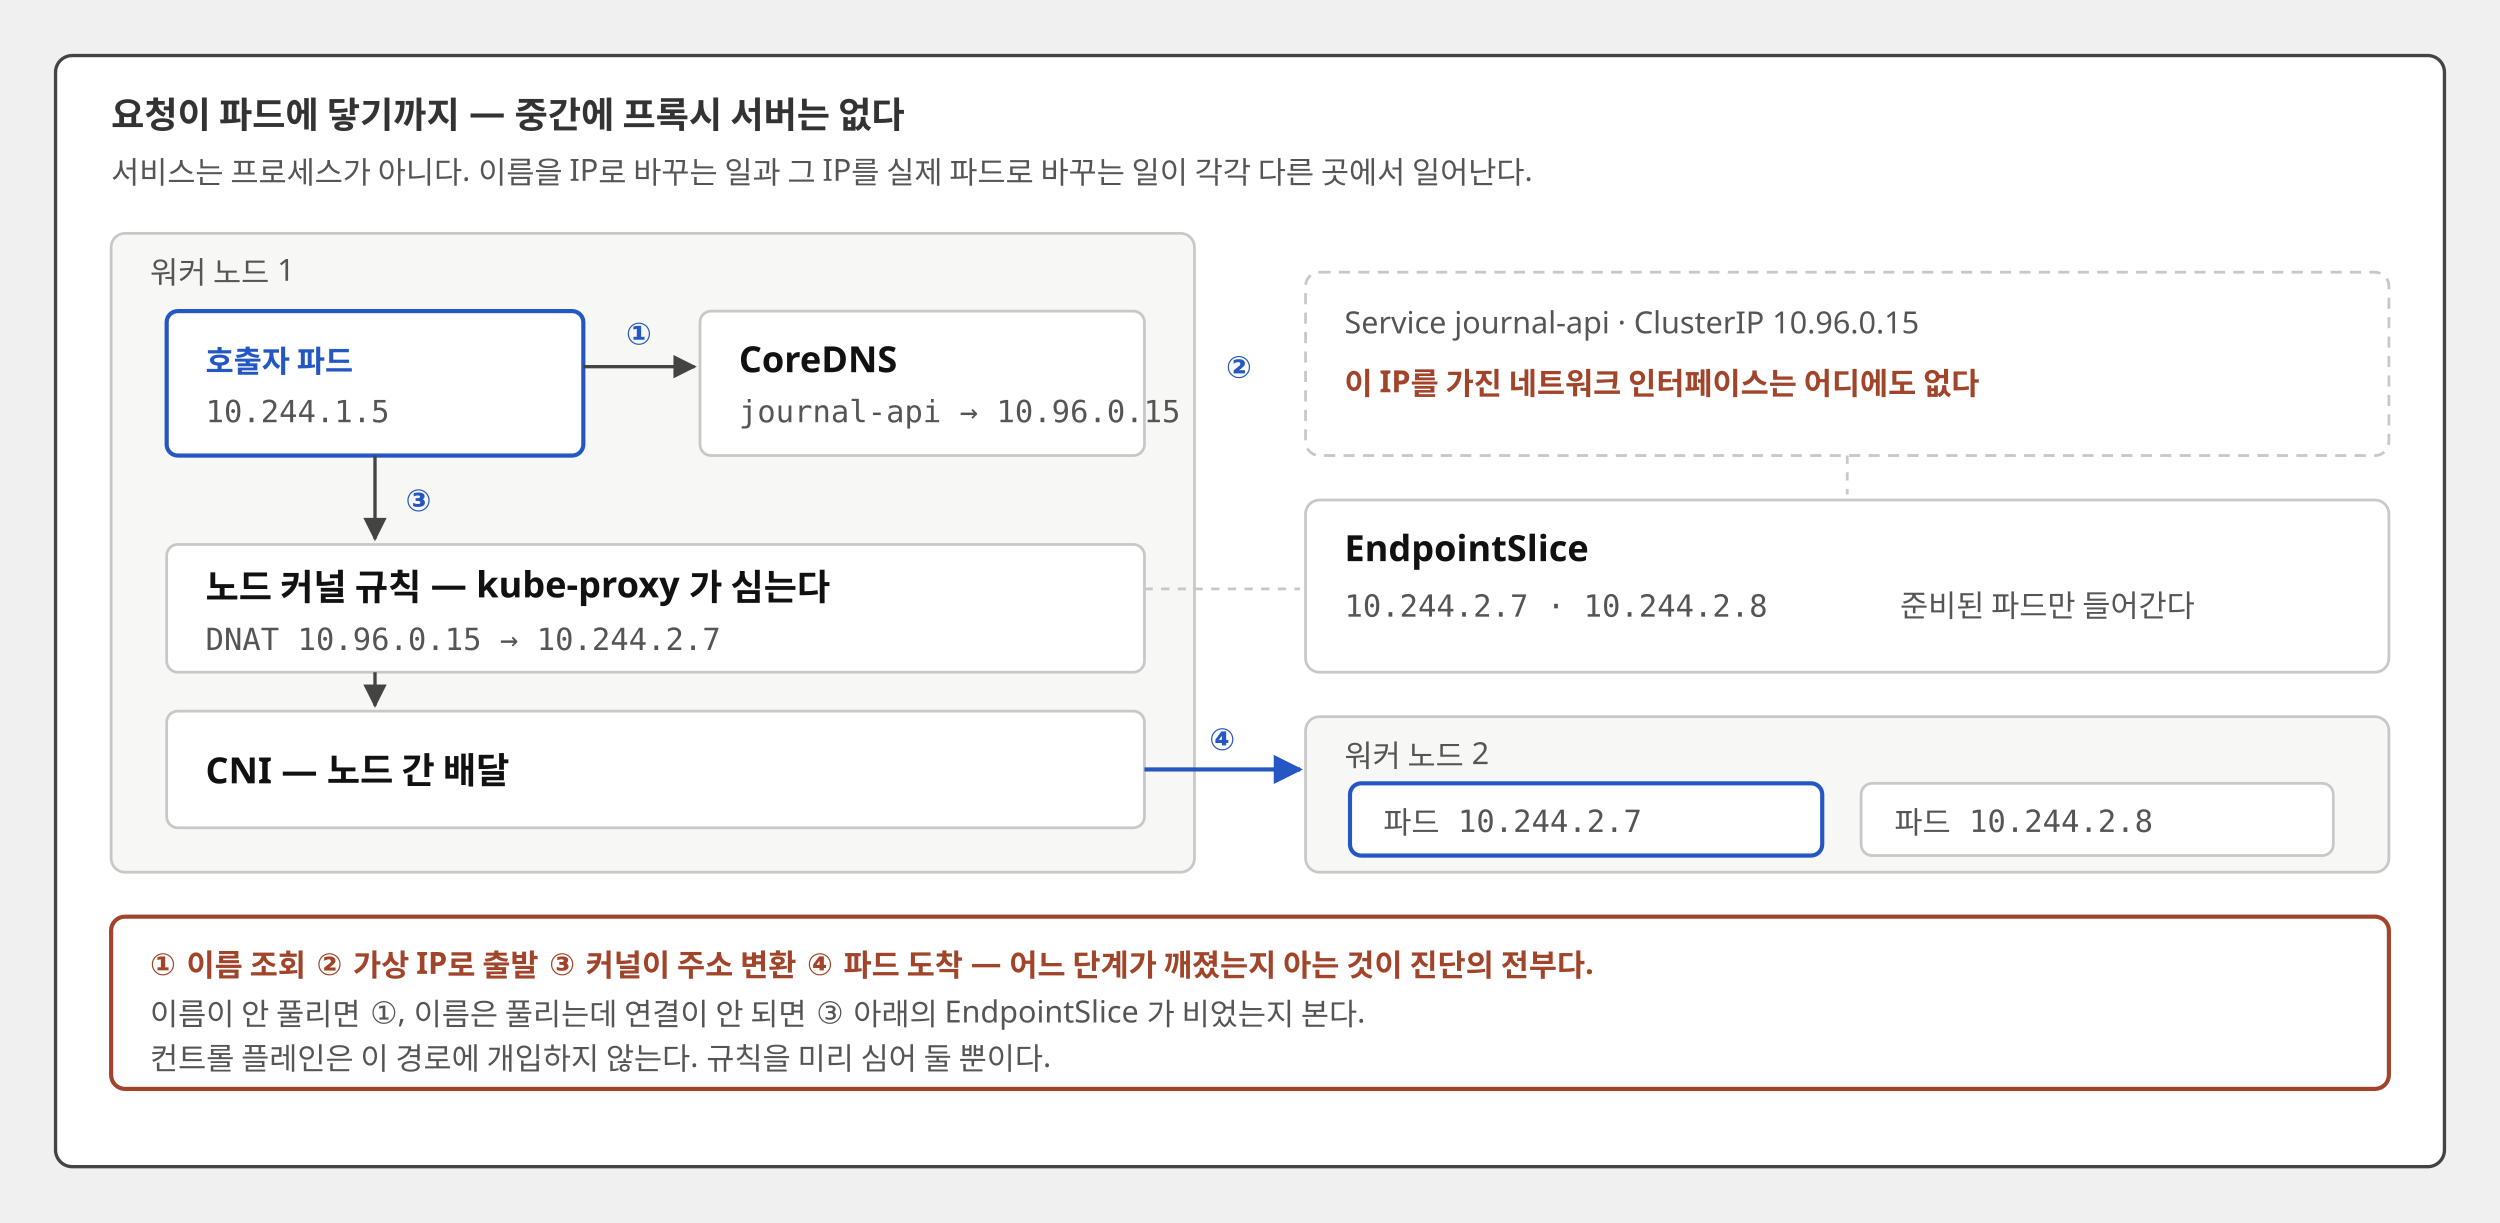
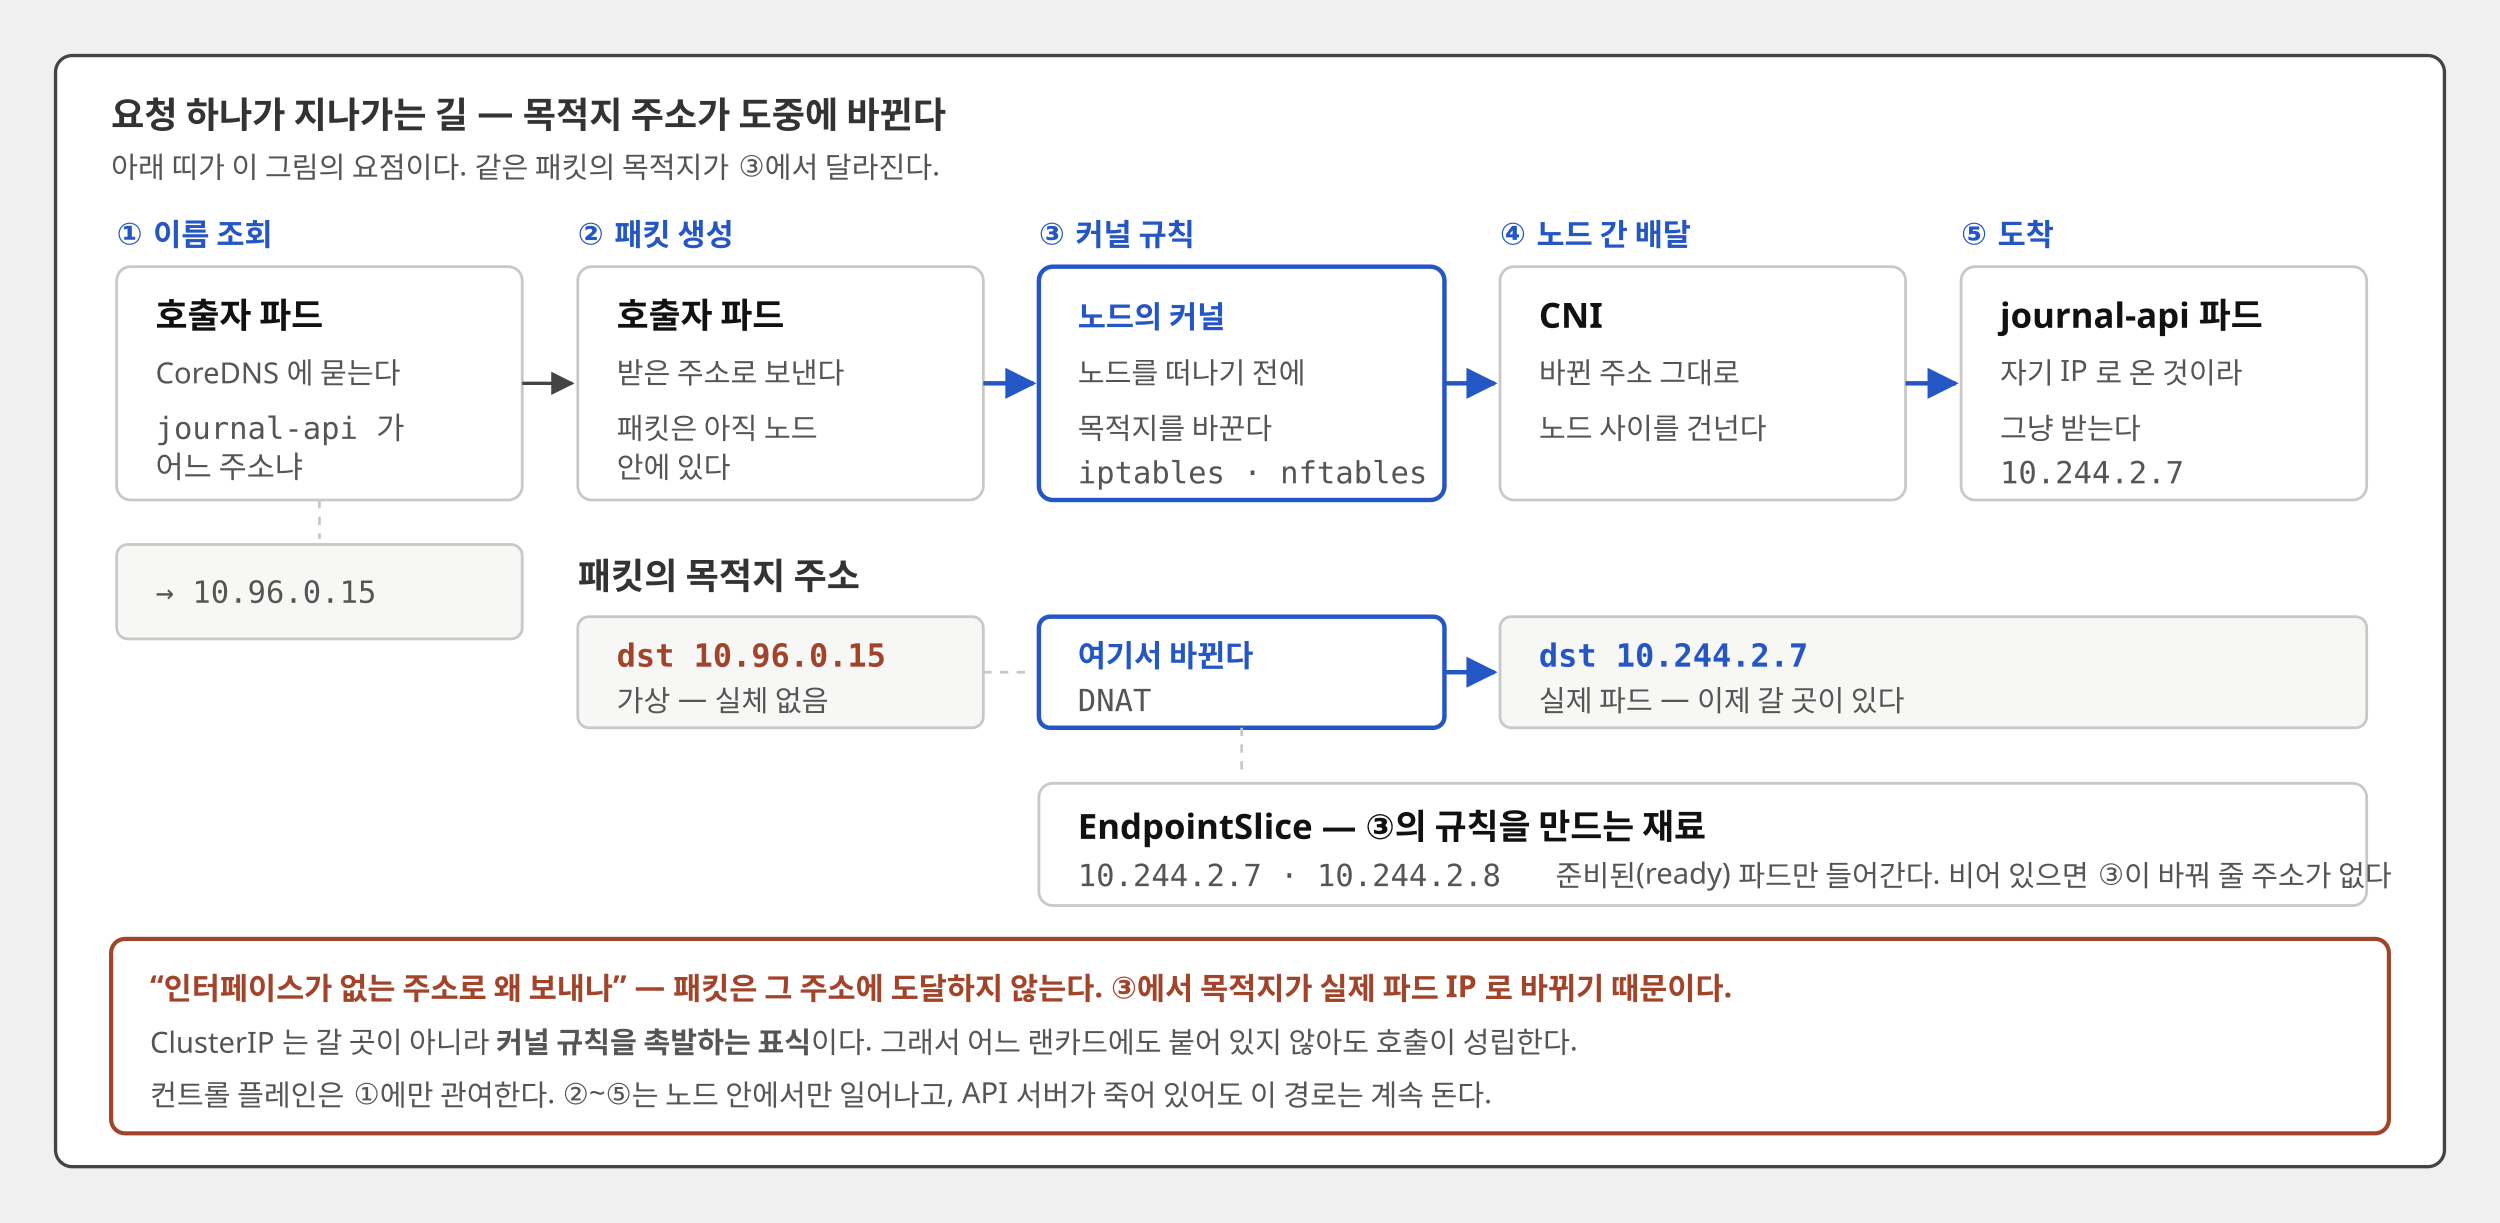
<svg xmlns="http://www.w3.org/2000/svg" viewBox="0 0 900 440" font-family="Pretendard, 'Apple SD Gothic Neo', 'Malgun Gothic', sans-serif">
  <defs>
    <marker id="m11aa1" viewBox="0 0 10 10" refX="9" refY="5" markerWidth="7" markerHeight="7" orient="auto-start-reverse">
      <path d="M 0 0 L 10 5 L 0 10 z" fill="#444444" />
    </marker>
    <marker id="m11aa2" viewBox="0 0 10 10" refX="9" refY="5" markerWidth="7" markerHeight="7" orient="auto-start-reverse">
      <path d="M 0 0 L 10 5 L 0 10 z" fill="#2456c4" />
    </marker>
-     <marker id="m11aa3" viewBox="0 0 10 10" refX="9" refY="5" markerWidth="7" markerHeight="7" orient="auto-start-reverse">
-       <path d="M 0 0 L 10 5 L 0 10 z" fill="#a1442a" />
-     </marker>
  </defs>
  <style>
    .outer { fill:#ffffff; stroke:#444444; stroke-width:1.2; }
    .box { fill:#ffffff; stroke:#c8c8c8; stroke-width:1; }
-     .accent { fill:#ffffff; stroke:#2456c4; stroke-width:1.5; }
+     .accent { fill:#ffffff; stroke:#2456c4; stroke-width:1.6; }
    .warnbox { fill:#ffffff; stroke:#a1442a; stroke-width:1.5; }
    .soft { fill:#f7f7f5; stroke:#c8c8c8; stroke-width:1; }
-     .dash { fill:#ffffff; stroke:#c8c8c8; stroke-width:1; stroke-dasharray:4 3; }
    .t-h { font-size:13px; font-weight:700; fill:#333333; }
-     .t-title { font-size:13px; font-weight:600; fill:#111111; }
-     .t-sub { font-size:11px; fill:#555555; }
+     .t-title { font-size:12.5px; font-weight:600; fill:#111111; }
+     .t-sub { font-size:10.5px; fill:#555555; }
    .t-warn { font-size:11px; font-weight:600; fill:#a1442a; }
    .t-acc { font-size:11px; font-weight:600; fill:#2456c4; }
    .t-mono { font-size:11px; fill:#555555; font-family:ui-monospace,Consolas,monospace; }
+     .t-mono-a { font-size:11.5px; font-weight:600; fill:#2456c4; font-family:ui-monospace,Consolas,monospace; }
+     .t-mono-w { font-size:11.5px; font-weight:600; fill:#a1442a; font-family:ui-monospace,Consolas,monospace; }
    .line { stroke:#444444; stroke-width:1.2; fill:none; }
-     .aline { stroke:#2456c4; stroke-width:1.5; fill:none; }
-     .wline { stroke:#a1442a; stroke-width:1.5; fill:none; }
+     .aline { stroke:#2456c4; stroke-width:1.6; fill:none; }
    .tick { stroke:#c8c8c8; stroke-width:1; stroke-dasharray:3 3; }
  </style>
  <rect class="outer" x="20" y="20" width="860" height="400" rx="6" />
-   <text class="t-h" x="40" y="46">요청이 파드에 닿기까지 — 중간에 프록시 서버는 없다</text>
-   <text class="t-sub" x="40" y="66">서비스는 프로세스가 아니다. 이름을 IP로 바꾸는 일과 그 IP를 실제 파드로 바꾸는 일이 각각 다른 곳에서 일어난다.</text>
-   <rect class="soft" x="40" y="84" width="390" height="230" rx="5" />
-   <text class="t-sub" x="54" y="102">워커 노드 1</text>
-   <rect class="accent" x="60" y="112" width="150" height="52" rx="4" />
-   <text class="t-acc" x="74" y="134">호출자 파드</text>
-   <text class="t-mono" x="74" y="152">10.244.1.5</text>
-   <rect class="box" x="252" y="112" width="160" height="52" rx="4" />
-   <text class="t-title" x="266" y="134">CoreDNS</text>
-   <text class="t-mono" x="266" y="152">journal-api → 10.96.0.15</text>
-   <line class="line" x1="210" y1="132" x2="250" y2="132" marker-end="url(#m11aa1)" />
-   <text class="t-acc" x="230" y="124" text-anchor="middle">①</text>
-   <rect class="box" x="60" y="196" width="352" height="46" rx="4" />
-   <text class="t-title" x="74" y="216">노드 커널 규칙 — kube-proxy 가 심는다</text>
-   <text class="t-mono" x="74" y="234">DNAT  10.96.0.15 → 10.244.2.7</text>
-   <line class="line" x1="135" y1="164" x2="135" y2="194" marker-end="url(#m11aa1)" />
-   <text class="t-acc" x="146" y="184">③</text>
-   <rect class="box" x="60" y="256" width="352" height="42" rx="4" />
-   <text class="t-title" x="74" y="282">CNI — 노드 간 배달</text>
-   <line class="line" x1="135" y1="242" x2="135" y2="254" marker-end="url(#m11aa1)" />
-   <rect class="dash" x="470" y="98" width="390" height="66" rx="5" />
-   <text class="t-sub" x="484" y="120">Service journal-api  ·  ClusterIP 10.96.0.15</text>
-   <text class="t-warn" x="484" y="142">이 IP를 가진 네트워크 인터페이스는 어디에도 없다</text>
-   <text class="t-acc" x="446" y="136" text-anchor="middle">②</text>
-   <rect class="box" x="470" y="180" width="390" height="62" rx="5" />
-   <text class="t-title" x="484" y="202">EndpointSlice</text>
-   <text class="t-mono" x="484" y="222">10.244.2.7 · 10.244.2.8</text>
-   <text class="t-sub" x="684" y="222">준비된 파드만 들어간다</text>
-   <line class="tick" x1="665" y1="164" x2="665" y2="178" />
-   <line class="tick" x1="412" y1="212" x2="468" y2="212" />
-   <rect class="soft" x="470" y="258" width="390" height="56" rx="5" />
-   <text class="t-sub" x="484" y="276">워커 노드 2</text>
-   <rect class="accent" x="486" y="282" width="170" height="26" rx="4" />
-   <text class="t-mono" x="498" y="300">파드 10.244.2.7</text>
-   <rect class="box" x="670" y="282" width="170" height="26" rx="4" />
-   <text class="t-mono" x="682" y="300">파드 10.244.2.8</text>
-   <line class="aline" x1="412" y1="277" x2="468" y2="277" marker-end="url(#m11aa2)" />
-   <text class="t-acc" x="440" y="270" text-anchor="middle">④</text>
-   <rect class="warnbox" x="40" y="330" width="820" height="62" rx="5" />
-   <text class="t-warn" x="54" y="351">① 이름 조회  ② 가상 IP로 출발  ③ 커널이 주소 변환  ④ 파드 도착 — 어느 단계가 깨졌는지 아는 것이 진단의 전부다.</text>
-   <text class="t-sub" x="54" y="369">이름이 안 풀리면 ①, 이름은 풀리는데 연결이 안 되면 ③ 아래의 EndpointSlice 가 비었는지 본다.</text>
-   <text class="t-sub" x="54" y="385">컨트롤 플레인은 이 경로에 개입하지 않는다. 규칙을 미리 심어 둘 뿐이다.</text>
+   <text class="t-h" x="40" y="46">요청 하나가 지나가는 길 — 목적지 주소가 도중에 바뀐다</text>
+   <text class="t-sub" x="40" y="64">아래 띠가 이 그림의 요점이다. 같은 패킷의 목적지가 ③에서 달라진다.</text>
+   <text class="t-acc" x="42" y="88">① 이름 조회</text>
+   <text class="t-acc" x="208" y="88">② 패킷 생성</text>
+   <text class="t-acc" x="374" y="88">③ 커널 규칙</text>
+   <text class="t-acc" x="540" y="88">④ 노드 간 배달</text>
+   <text class="t-acc" x="706" y="88">⑤ 도착</text>
+   <rect class="box" x="42" y="96" width="146" height="84" rx="5" />
+   <text class="t-title" x="56" y="118">호출자 파드</text>
+   <text class="t-sub" x="56" y="138">CoreDNS 에 묻는다</text>
+   <text class="t-mono" x="56" y="158">journal-api 가</text>
+   <text class="t-mono" x="56" y="172">어느 주소냐</text>
+   <rect class="box" x="208" y="96" width="146" height="84" rx="5" />
+   <text class="t-title" x="222" y="118">호출자 파드</text>
+   <text class="t-sub" x="222" y="138">받은 주소로 보낸다</text>
+   <text class="t-sub" x="222" y="158">패킷은 아직 노드</text>
+   <text class="t-sub" x="222" y="172">안에 있다</text>
+   <rect class="accent" x="374" y="96" width="146" height="84" rx="5" />
+   <text class="t-acc" x="388" y="118">노드의 커널</text>
+   <text class="t-sub" x="388" y="138">노드를 떠나기 전에</text>
+   <text class="t-sub" x="388" y="158">목적지를 바꾼다</text>
+   <text class="t-mono" x="388" y="174">iptables · nftables</text>
+   <rect class="box" x="540" y="96" width="146" height="84" rx="5" />
+   <text class="t-title" x="554" y="118">CNI</text>
+   <text class="t-sub" x="554" y="138">바뀐 주소 그대로</text>
+   <text class="t-sub" x="554" y="158">노드 사이를 건넌다</text>
+   <rect class="box" x="706" y="96" width="146" height="84" rx="5" />
+   <text class="t-title" x="720" y="118">journal-api 파드</text>
+   <text class="t-sub" x="720" y="138">자기 IP 로 온 것이라</text>
+   <text class="t-sub" x="720" y="158">그냥 받는다</text>
+   <text class="t-mono" x="720" y="174">10.244.2.7</text>
+   <line class="line" x1="188" y1="138" x2="206" y2="138" marker-end="url(#m11aa1)" />
+   <line class="aline" x1="354" y1="138" x2="372" y2="138" marker-end="url(#m11aa2)" />
+   <line class="aline" x1="520" y1="138" x2="538" y2="138" marker-end="url(#m11aa2)" />
+   <line class="aline" x1="686" y1="138" x2="704" y2="138" marker-end="url(#m11aa2)" />
+   <rect class="soft" x="42" y="196" width="146" height="34" rx="4" />
+   <text class="t-mono" x="56" y="217">→ 10.96.0.15</text>
+   <line class="tick" x1="115" y1="180" x2="115" y2="194" />
+   <text class="t-h" x="208" y="212">패킷의 목적지 주소</text>
+   <rect class="soft" x="208" y="222" width="146" height="40" rx="4" />
+   <text class="t-mono-w" x="222" y="240">dst 10.96.0.15</text>
+   <text class="t-sub" x="222" y="256">가상 — 실체 없음</text>
+   <rect class="accent" x="374" y="222" width="146" height="40" rx="4" />
+   <text class="t-acc" x="388" y="240">여기서 바뀐다</text>
+   <text class="t-mono" x="388" y="256">DNAT</text>
+   <rect class="soft" x="540" y="222" width="312" height="40" rx="4" />
+   <text class="t-mono-a" x="554" y="240">dst 10.244.2.7</text>
+   <text class="t-sub" x="554" y="256">실제 파드 — 이제 갈 곳이 있다</text>
+   <line class="tick" x1="354" y1="242" x2="372" y2="242" />
+   <line class="aline" x1="520" y1="242" x2="538" y2="242" marker-end="url(#m11aa2)" />
+   <rect class="box" x="374" y="282" width="478" height="44" rx="5" />
+   <text class="t-title" x="388" y="302">EndpointSlice — ③의 규칙을 만드는 재료</text>
+   <text class="t-mono" x="388" y="319">10.244.2.7 · 10.244.2.8</text>
+   <text class="t-sub" x="560" y="319">준비된(ready) 파드만 들어간다. 비어 있으면 ③이 바꿔 줄 주소가 없다</text>
+   <line class="tick" x1="447" y1="262" x2="447" y2="280" />
+   <rect class="warnbox" x="40" y="338" width="820" height="70" rx="5" />
+   <text class="t-warn" x="54" y="359">“인터페이스가 없는 주소로 왜 보내나” — 패킷은 그 주소에 도달하지 않는다. ③에서 목적지가 실제 파드 IP 로 바뀌기 때문이다.</text>
+   <text class="t-sub" x="54" y="379">ClusterIP 는 갈 곳이 아니라 <tspan font-weight="700">커널 규칙을 촉발하는 표식</tspan>이다. 그래서 어느 랜카드에도 붙어 있지 않아도 호출이 성립한다.</text>
+   <text class="t-sub" x="54" y="398">컨트롤 플레인은 ①에만 관여한다. ②~⑤는 노드 안에서만 일어나고, API 서버가 죽어 있어도 이 경로는 계속 돈다.</text>
</svg>
